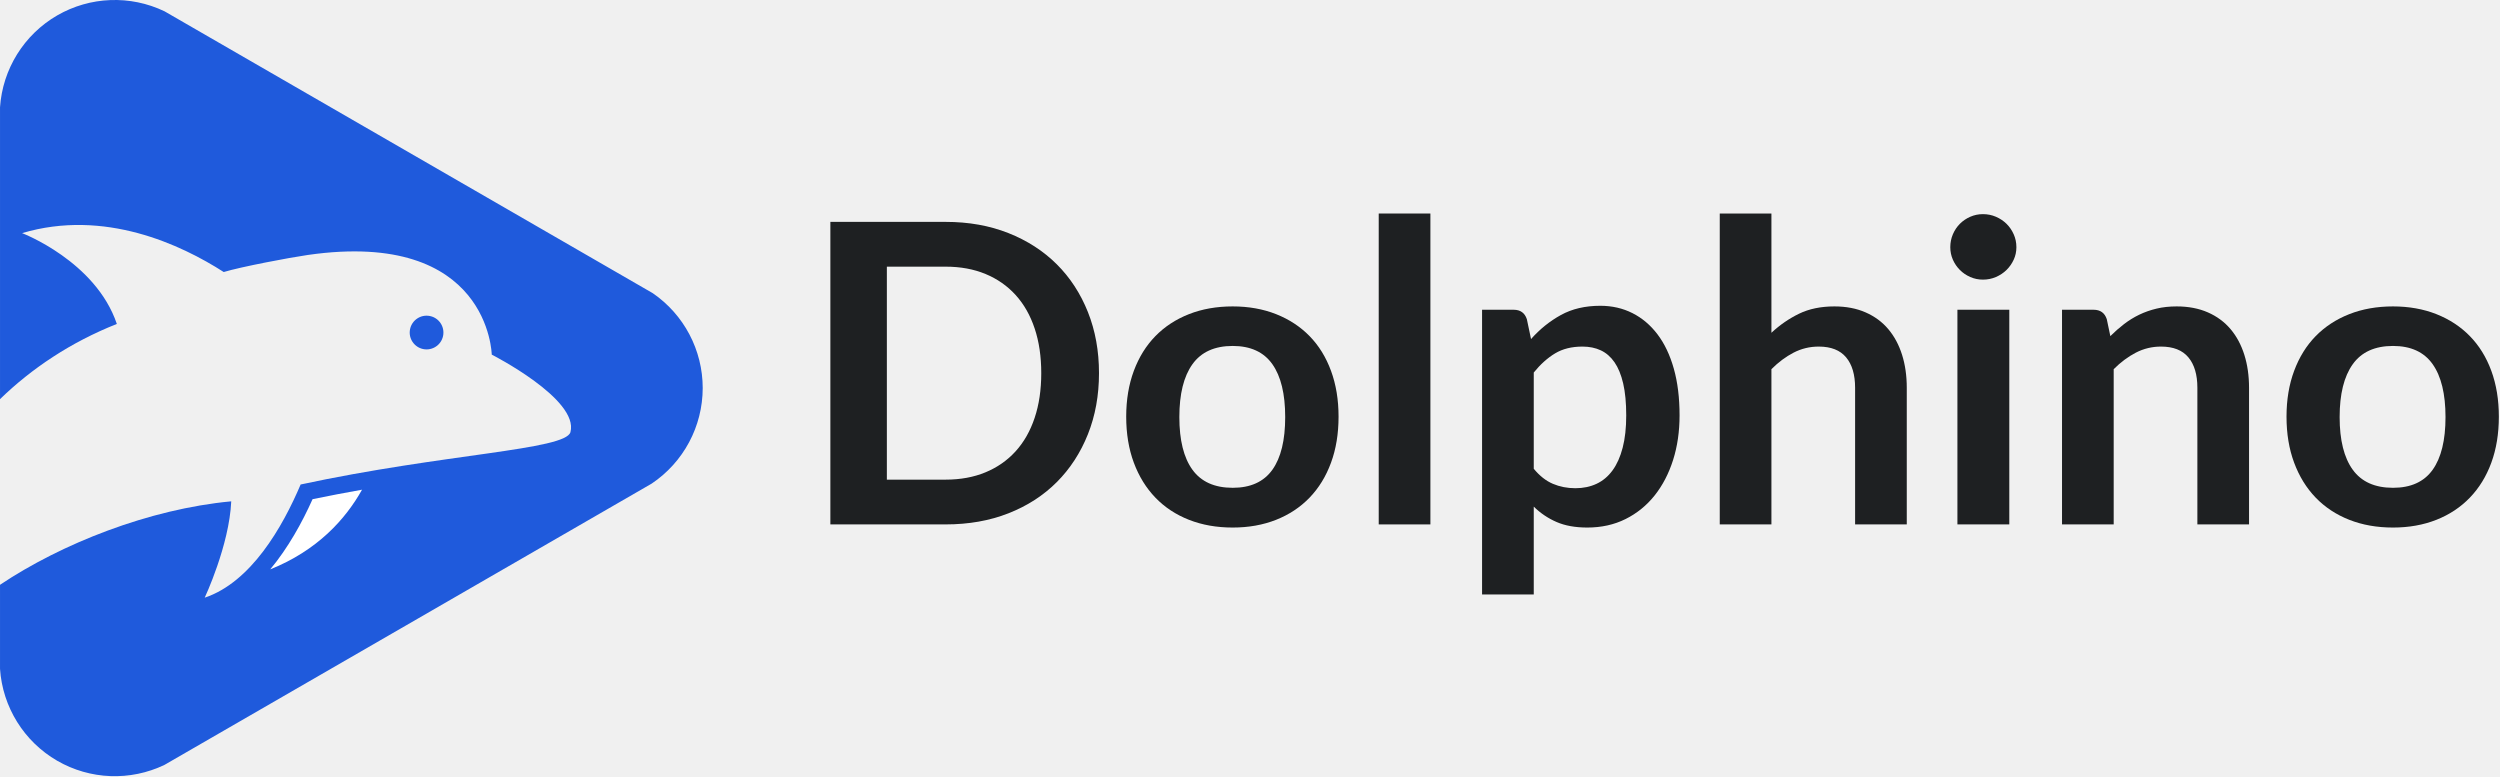
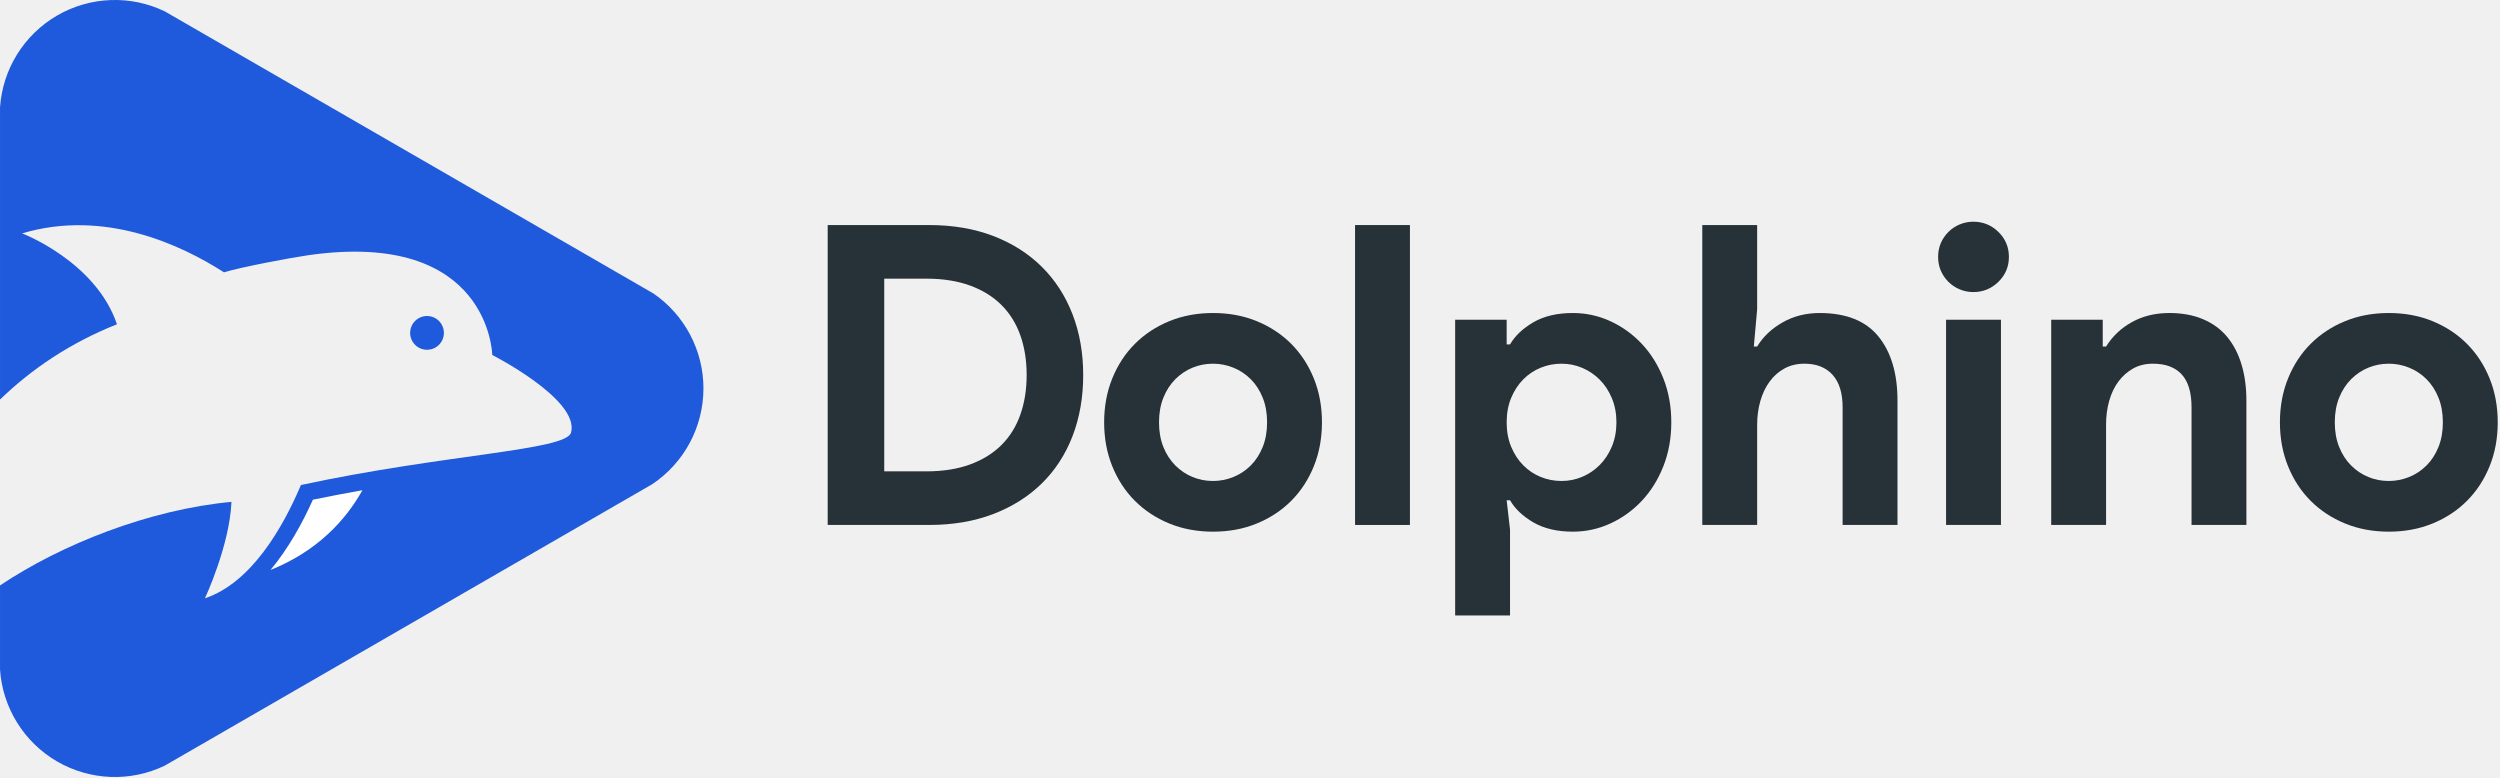
- <svg xmlns="http://www.w3.org/2000/svg" width="100%" height="100%" viewBox="0 0 946 294" version="1.1" xml:space="preserve" style="fill-rule:evenodd;clip-rule:evenodd;stroke-linejoin:round;stroke-miterlimit:2;">
-   <g transform="matrix(1,0,0,1,-5504.03,-4017.39)">
-     <g transform="matrix(0.604739,0,0,0.492346,4940.91,3375.41)">
-       <g transform="matrix(1.3186,0,0,1.61961,258.382,803.499)">
-         <path d="M1031.75,486.049C1031.75,496.573 1030,506.236 1026.49,515.039C1022.98,523.842 1018.05,531.42 1011.7,537.774C1005.34,544.128 997.699,549.059 988.764,552.567C979.828,556.075 969.9,557.829 958.98,557.829L904.276,557.829L904.276,414.27L958.98,414.27C969.9,414.27 979.828,416.04 988.764,419.581C997.699,423.122 1005.34,428.053 1011.7,434.374C1018.05,440.695 1022.98,448.257 1026.49,457.059C1030,465.862 1031.75,475.525 1031.75,486.049ZM1004.35,486.049C1004.35,478.173 1003.31,471.108 1001.22,464.853C999.138,458.598 996.127,453.303 992.189,448.968C988.251,444.633 983.485,441.307 977.892,438.99C972.3,436.674 965.995,435.516 958.98,435.516L931.082,435.516L931.082,536.583L958.98,536.583C965.995,536.583 972.3,535.424 977.892,533.108C983.485,530.791 988.251,527.465 992.189,523.13C996.127,518.795 999.138,513.5 1001.22,507.245C1003.31,500.991 1004.35,493.925 1004.35,486.049Z" style="fill:rgb(30,32,34);fill-rule:nonzero;" />
-         <path d="M1095.19,454.379C1102.74,454.379 1109.6,455.603 1115.79,458.052C1121.98,460.501 1127.28,463.976 1131.68,468.477C1136.08,472.977 1139.47,478.471 1141.85,484.957C1144.24,491.443 1145.43,498.691 1145.43,506.699C1145.43,514.774 1144.24,522.055 1141.85,528.541C1139.47,535.027 1136.08,540.554 1131.68,545.121C1127.28,549.688 1121.98,553.195 1115.79,555.644C1109.6,558.093 1102.74,559.318 1095.19,559.318C1087.58,559.318 1080.66,558.093 1074.44,555.644C1068.22,553.195 1062.91,549.688 1058.51,545.121C1054.11,540.554 1050.7,535.027 1048.28,528.541C1045.87,522.055 1044.66,514.774 1044.66,506.699C1044.66,498.691 1045.87,491.443 1048.28,484.957C1050.7,478.471 1054.11,472.977 1058.51,468.477C1062.91,463.976 1068.22,460.501 1074.44,458.052C1080.66,455.603 1087.58,454.379 1095.19,454.379ZM1095.19,540.455C1103.66,540.455 1109.93,537.609 1114.01,531.916C1118.08,526.224 1120.11,517.885 1120.11,506.898C1120.11,495.911 1118.08,487.538 1114.01,481.78C1109.93,476.022 1103.66,473.143 1095.19,473.143C1086.59,473.143 1080.22,476.038 1076.08,481.83C1071.94,487.621 1069.88,495.977 1069.88,506.898C1069.88,517.819 1071.94,526.142 1076.08,531.867C1080.22,537.592 1086.59,540.455 1095.19,540.455Z" style="fill:rgb(30,32,34);fill-rule:nonzero;" />
-         <rect x="1164.49" y="410.299" width="24.522" height="147.53" style="fill:rgb(30,32,34);fill-rule:nonzero;" />
-         <path d="M1238.06,531.42C1240.84,534.796 1243.86,537.178 1247.14,538.568C1250.42,539.958 1253.97,540.653 1257.81,540.653C1261.52,540.653 1264.86,539.958 1267.84,538.568C1270.82,537.178 1273.35,535.06 1275.43,532.214C1277.52,529.368 1279.12,525.778 1280.25,521.442C1281.38,517.107 1281.94,511.994 1281.94,506.104C1281.94,500.147 1281.46,495.1 1280.5,490.963C1279.54,486.827 1278.16,483.468 1276.38,480.887C1274.59,478.305 1272.42,476.419 1269.88,475.228C1267.33,474.036 1264.43,473.441 1261.19,473.441C1256.09,473.441 1251.76,474.516 1248.18,476.667C1244.61,478.818 1241.23,481.846 1238.06,485.751L1238.06,531.42ZM1236.77,469.867C1240.93,465.167 1245.67,461.362 1250.96,458.449C1256.26,455.537 1262.48,454.081 1269.63,454.081C1275.19,454.081 1280.27,455.239 1284.87,457.556C1289.47,459.872 1293.44,463.231 1296.78,467.633C1300.12,472.034 1302.7,477.461 1304.52,483.915C1306.34,490.368 1307.25,497.764 1307.25,506.104C1307.25,513.715 1306.23,520.764 1304.18,527.25C1302.12,533.737 1299.19,539.362 1295.39,544.128C1291.58,548.893 1286.98,552.616 1281.59,555.297C1276.2,557.977 1270.16,559.318 1263.47,559.318C1257.78,559.318 1252.91,558.441 1248.88,556.687C1244.84,554.933 1241.23,552.501 1238.06,549.39L1238.06,591.087L1213.53,591.087L1213.53,455.967L1228.53,455.967C1231.7,455.967 1233.79,457.457 1234.78,460.435L1236.77,469.867Z" style="fill:rgb(30,32,34);fill-rule:nonzero;" />
-         <path d="M1350.84,466.888C1354.81,463.182 1359.18,460.17 1363.94,457.854C1368.71,455.537 1374.3,454.379 1380.72,454.379C1386.28,454.379 1391.21,455.322 1395.51,457.208C1399.82,459.095 1403.41,461.742 1406.29,465.151C1409.16,468.559 1411.35,472.63 1412.84,477.362C1414.33,482.094 1415.07,487.307 1415.07,492.999L1415.07,557.829L1390.55,557.829L1390.55,492.999C1390.55,486.777 1389.13,481.962 1386.28,478.553C1383.43,475.145 1379.1,473.441 1373.28,473.441C1369.04,473.441 1365.07,474.4 1361.36,476.32C1357.65,478.239 1354.15,480.853 1350.84,484.163L1350.84,557.829L1326.32,557.829L1326.32,410.299L1350.84,410.299L1350.84,466.888Z" style="fill:rgb(30,32,34);fill-rule:nonzero;" />
-         <path d="M1463.72,455.967L1463.72,557.829L1439.1,557.829L1439.1,455.967L1463.72,455.967ZM1467.09,426.283C1467.09,428.401 1466.66,430.386 1465.8,432.239C1464.94,434.093 1463.8,435.714 1462.38,437.104C1460.96,438.494 1459.28,439.603 1457.37,440.43C1455.45,441.257 1453.39,441.671 1451.21,441.671C1449.09,441.671 1447.09,441.257 1445.2,440.43C1443.32,439.603 1441.68,438.494 1440.29,437.104C1438.9,435.714 1437.79,434.093 1436.96,432.239C1436.14,430.386 1435.72,428.401 1435.72,426.283C1435.72,424.098 1436.14,422.047 1436.96,420.127C1437.79,418.208 1438.9,416.553 1440.29,415.163C1441.68,413.773 1443.32,412.665 1445.2,411.837C1447.09,411.01 1449.09,410.596 1451.21,410.596C1453.39,410.596 1455.45,411.01 1457.37,411.837C1459.28,412.665 1460.96,413.773 1462.38,415.163C1463.8,416.553 1464.94,418.208 1465.8,420.127C1466.66,422.047 1467.09,424.098 1467.09,426.283Z" style="fill:rgb(30,32,34);fill-rule:nonzero;" />
-         <path d="M1511.67,468.477C1513.72,466.425 1515.89,464.522 1518.17,462.768C1520.46,461.014 1522.87,459.525 1525.42,458.3C1527.97,457.076 1530.7,456.116 1533.61,455.421C1536.52,454.726 1539.7,454.379 1543.14,454.379C1548.7,454.379 1553.63,455.322 1557.94,457.208C1562.24,459.095 1565.83,461.742 1568.71,465.151C1571.59,468.559 1573.77,472.63 1575.26,477.362C1576.75,482.094 1577.49,487.307 1577.49,492.999L1577.49,557.829L1552.97,557.829L1552.97,492.999C1552.97,486.777 1551.55,481.962 1548.7,478.553C1545.86,475.145 1541.52,473.441 1535.7,473.441C1531.46,473.441 1527.49,474.4 1523.78,476.32C1520.08,478.239 1516.57,480.853 1513.26,484.163L1513.26,557.829L1488.74,557.829L1488.74,455.967L1503.73,455.967C1506.91,455.967 1508.99,457.457 1509.98,460.435L1511.67,468.477Z" style="fill:rgb(30,32,34);fill-rule:nonzero;" />
-         <path d="M1645.8,454.379C1653.34,454.379 1660.21,455.603 1666.4,458.052C1672.59,460.501 1677.88,463.976 1682.28,468.477C1686.68,472.977 1690.08,478.471 1692.46,484.957C1694.84,491.443 1696.03,498.691 1696.03,506.699C1696.03,514.774 1694.84,522.055 1692.46,528.541C1690.08,535.027 1686.68,540.554 1682.28,545.121C1677.88,549.688 1672.59,553.195 1666.4,555.644C1660.21,558.093 1653.34,559.318 1645.8,559.318C1638.19,559.318 1631.27,558.093 1625.05,555.644C1618.83,553.195 1613.52,549.688 1609.11,545.121C1604.71,540.554 1601.3,535.027 1598.89,528.541C1596.47,522.055 1595.27,514.774 1595.27,506.699C1595.27,498.691 1596.47,491.443 1598.89,484.957C1601.3,478.471 1604.71,472.977 1609.11,468.477C1613.52,463.976 1618.83,460.501 1625.05,458.052C1631.27,455.603 1638.19,454.379 1645.8,454.379ZM1645.8,540.455C1654.27,540.455 1660.54,537.609 1664.61,531.916C1668.68,526.224 1670.72,517.885 1670.72,506.898C1670.72,495.911 1668.68,487.538 1664.61,481.78C1660.54,476.022 1654.27,473.143 1645.8,473.143C1637.19,473.143 1630.82,476.038 1626.69,481.83C1622.55,487.621 1620.48,495.977 1620.48,506.898C1620.48,517.819 1622.55,526.142 1626.69,531.867C1630.82,537.592 1637.19,540.455 1645.8,540.455Z" style="fill:rgb(30,32,34);fill-rule:nonzero;" />
+ <svg xmlns="http://www.w3.org/2000/svg" width="100%" height="100%" viewBox="0 0 945 294" version="1.1" xml:space="preserve" style="fill-rule:evenodd;clip-rule:evenodd;stroke-linejoin:round;stroke-miterlimit:2;">
+   <g transform="matrix(1,0,0,1,-7791.63,-4004.11)">
+     <g transform="matrix(0.604739,0,0,0.492346,7228.51,3375.41)">
+       <g transform="matrix(1.3186,0,0,1.61961,258.382,776.524)">
+         <path d="M902.589,415.66L950.64,415.66C961.892,415.66 972.018,417.38 981.02,420.822C990.021,424.264 997.699,429.129 1004.05,435.416C1010.41,441.704 1015.27,449.216 1018.65,457.953C1022.02,466.69 1023.71,476.287 1023.71,486.744C1023.71,497.334 1022.02,506.997 1018.65,515.734C1015.27,524.47 1010.41,531.95 1004.05,538.171C997.699,544.393 990.021,549.224 981.02,552.666C972.018,556.108 961.892,557.829 950.64,557.829L902.589,557.829L902.589,415.66ZM949.449,532.413C957.259,532.413 964.142,531.321 970.099,529.137C976.056,526.952 981.02,523.875 984.991,519.904C988.962,515.932 991.94,511.134 993.926,505.508C995.912,499.882 996.904,493.628 996.904,486.744C996.904,479.861 995.912,473.606 993.926,467.98C991.94,462.354 988.962,457.556 984.991,453.585C981.02,449.613 976.056,446.536 970.099,444.352C964.142,442.167 957.259,441.075 949.449,441.075L929.394,441.075L929.394,532.413L949.449,532.413Z" style="fill:rgb(38,50,56);fill-rule:nonzero;" />
+         <path d="M1085.26,457.357C1092.81,457.357 1099.73,458.648 1106.01,461.229C1112.3,463.81 1117.73,467.385 1122.3,471.951C1126.86,476.518 1130.44,481.979 1133.02,488.333C1135.6,494.686 1136.89,501.636 1136.89,509.181C1136.89,516.727 1135.6,523.676 1133.02,530.03C1130.44,536.384 1126.86,541.844 1122.3,546.411C1117.73,550.978 1112.3,554.552 1106.01,557.134C1099.73,559.715 1092.81,561.006 1085.26,561.006C1077.72,561.006 1070.8,559.715 1064.51,557.134C1058.23,554.552 1052.8,550.978 1048.23,546.411C1043.66,541.844 1040.09,536.384 1037.51,530.03C1034.93,523.676 1033.64,516.727 1033.64,509.181C1033.64,501.636 1034.93,494.686 1037.51,488.333C1040.09,481.979 1043.66,476.518 1048.23,471.951C1052.8,467.385 1058.23,463.81 1064.51,461.229C1070.8,458.648 1077.72,457.357 1085.26,457.357ZM1085.26,536.98C1088.57,536.98 1091.78,536.351 1094.89,535.093C1098.01,533.836 1100.75,532.016 1103.13,529.633C1105.52,527.25 1107.4,524.338 1108.79,520.896C1110.18,517.455 1110.88,513.55 1110.88,509.181C1110.88,504.813 1110.18,500.908 1108.79,497.466C1107.4,494.025 1105.52,491.112 1103.13,488.73C1100.75,486.347 1098.01,484.527 1094.89,483.269C1091.78,482.012 1088.57,481.383 1085.26,481.383C1081.82,481.383 1078.58,482.012 1075.53,483.269C1072.49,484.527 1069.78,486.347 1067.39,488.73C1065.01,491.112 1063.12,494.025 1061.73,497.466C1060.34,500.908 1059.65,504.813 1059.65,509.181C1059.65,513.55 1060.34,517.455 1061.73,520.896C1063.12,524.338 1065.01,527.25 1067.39,529.633C1069.78,532.016 1072.49,533.836 1075.53,535.093C1078.58,536.351 1081.82,536.98 1085.26,536.98Z" style="fill:rgb(38,50,56);fill-rule:nonzero;" />
+         <rect x="1152.58" y="415.66" width="26.011" height="142.169" style="fill:rgb(38,50,56);fill-rule:nonzero;" />
+         <path d="M1200.03,460.534L1224.45,460.534L1224.45,472.249L1226.04,472.249C1228.42,468.146 1232.13,464.638 1237.16,461.726C1242.19,458.813 1248.41,457.357 1255.83,457.357C1262.05,457.357 1267.97,458.648 1273.6,461.229C1279.22,463.81 1284.19,467.385 1288.49,471.951C1292.79,476.518 1296.2,481.979 1298.72,488.333C1301.23,494.686 1302.49,501.636 1302.49,509.181C1302.49,516.727 1301.23,523.676 1298.72,530.03C1296.2,536.384 1292.79,541.844 1288.49,546.411C1284.19,550.978 1279.22,554.552 1273.6,557.134C1267.97,559.715 1262.05,561.006 1255.83,561.006C1248.41,561.006 1242.19,559.549 1237.16,556.637C1232.13,553.725 1228.42,550.217 1226.04,546.114L1224.45,546.114L1226.04,560.013L1226.04,600.717L1200.03,600.717L1200.03,460.534ZM1250.47,536.98C1253.91,536.98 1257.18,536.318 1260.29,534.994C1263.4,533.67 1266.15,531.817 1268.53,529.434C1270.92,527.052 1272.84,524.14 1274.29,520.698C1275.75,517.256 1276.48,513.417 1276.48,509.181C1276.48,504.945 1275.75,501.107 1274.29,497.665C1272.84,494.223 1270.92,491.311 1268.53,488.928C1266.15,486.546 1263.4,484.692 1260.29,483.369C1257.18,482.045 1253.91,481.383 1250.47,481.383C1247.02,481.383 1243.75,482.012 1240.64,483.269C1237.53,484.527 1234.78,486.347 1232.4,488.73C1230.01,491.112 1228.09,494.025 1226.64,497.466C1225.18,500.908 1224.45,504.813 1224.45,509.181C1224.45,513.55 1225.18,517.455 1226.64,520.896C1228.09,524.338 1230.01,527.25 1232.4,529.633C1234.78,532.016 1237.53,533.836 1240.64,535.093C1243.75,536.351 1247.02,536.98 1250.47,536.98Z" style="fill:rgb(38,50,56);fill-rule:nonzero;" />
+         <path d="M1317.18,415.66L1343.19,415.66L1343.19,455.57L1341.61,473.242L1343.19,473.242C1345.97,468.609 1349.98,464.803 1355.21,461.825C1360.43,458.846 1366.29,457.357 1372.78,457.357C1385.35,457.357 1394.65,461.064 1400.68,468.477C1406.7,475.889 1409.71,486.016 1409.71,498.856L1409.71,557.829L1383.7,557.829L1383.7,502.033C1383.7,495.282 1382.11,490.153 1378.93,486.645C1375.76,483.137 1371.32,481.383 1365.63,481.383C1362.06,481.383 1358.88,482.144 1356.1,483.666C1353.32,485.189 1350.97,487.274 1349.05,489.921C1347.13,492.569 1345.67,495.646 1344.68,499.154C1343.69,502.662 1343.19,506.402 1343.19,510.373L1343.19,557.829L1317.18,557.829L1317.18,415.66Z" style="fill:rgb(38,50,56);fill-rule:nonzero;" />
+         <path d="M1445.65,447.429C1443.4,447.429 1441.25,446.999 1439.2,446.139C1437.14,445.278 1435.36,444.087 1433.84,442.565C1432.31,441.042 1431.12,439.288 1430.26,437.303C1429.4,435.317 1428.97,433.133 1428.97,430.75C1428.97,428.367 1429.4,426.183 1430.26,424.198C1431.12,422.212 1432.31,420.458 1433.84,418.936C1435.36,417.414 1437.14,416.222 1439.2,415.362C1441.25,414.501 1443.4,414.071 1445.65,414.071C1450.28,414.071 1454.25,415.693 1457.56,418.936C1460.87,422.179 1462.53,426.117 1462.53,430.75C1462.53,435.383 1460.87,439.321 1457.56,442.565C1454.25,445.808 1450.28,447.429 1445.65,447.429ZM1432.74,557.829L1432.74,460.534L1458.76,460.534L1458.76,557.829L1432.74,557.829Z" style="fill:rgb(38,50,56);fill-rule:nonzero;" />
+         <path d="M1507.01,473.242L1508.59,473.242C1511.64,468.344 1515.74,464.472 1520.9,461.626C1526.07,458.78 1531.96,457.357 1538.58,457.357C1544.66,457.357 1550.03,458.35 1554.66,460.336C1559.29,462.321 1563.1,465.134 1566.08,468.774C1569.06,472.415 1571.31,476.783 1572.83,481.879C1574.35,486.976 1575.11,492.635 1575.11,498.856L1575.11,557.829L1549.1,557.829L1549.1,502.033C1549.1,495.017 1547.54,489.822 1544.43,486.446C1541.32,483.071 1536.79,481.383 1530.83,481.383C1527.26,481.383 1524.11,482.144 1521.4,483.666C1518.69,485.189 1516.37,487.24 1514.45,489.822C1512.53,492.403 1511.08,495.448 1510.08,498.956C1509.09,502.463 1508.59,506.203 1508.59,510.174L1508.59,557.829L1482.58,557.829L1482.58,460.534L1507.01,460.534L1507.01,473.242Z" style="fill:rgb(38,50,56);fill-rule:nonzero;" />
+         <path d="M1642.62,457.357C1650.17,457.357 1657.08,458.648 1663.37,461.229C1669.66,463.81 1675.09,467.385 1679.65,471.951C1684.22,476.518 1687.79,481.979 1690.38,488.333C1692.96,494.686 1694.25,501.636 1694.25,509.181C1694.25,516.727 1692.96,523.676 1690.38,530.03C1687.79,536.384 1684.22,541.844 1679.65,546.411C1675.09,550.978 1669.66,554.552 1663.37,557.134C1657.08,559.715 1650.17,561.006 1642.62,561.006C1635.08,561.006 1628.16,559.715 1621.87,557.134C1615.58,554.552 1610.16,550.978 1605.59,546.411C1601.02,541.844 1597.45,536.384 1594.87,530.03C1592.29,523.676 1591,516.727 1591,509.181C1591,501.636 1592.29,494.686 1594.87,488.333C1597.45,481.979 1601.02,476.518 1605.59,471.951C1610.16,467.385 1615.58,463.81 1621.87,461.229C1628.16,458.648 1635.08,457.357 1642.62,457.357ZM1642.62,536.98C1645.93,536.98 1649.14,536.351 1652.25,535.093C1655.36,533.836 1658.11,532.016 1660.49,529.633C1662.87,527.25 1664.76,524.338 1666.15,520.896C1667.54,517.455 1668.24,513.55 1668.24,509.181C1668.24,504.813 1667.54,500.908 1666.15,497.466C1664.76,494.025 1662.87,491.112 1660.49,488.73C1658.11,486.347 1655.36,484.527 1652.25,483.269C1649.14,482.012 1645.93,481.383 1642.62,481.383C1639.18,481.383 1635.94,482.012 1632.89,483.269C1629.85,484.527 1627.13,486.347 1624.75,488.73C1622.37,491.112 1620.48,494.025 1619.09,497.466C1617.7,500.908 1617.01,504.813 1617.01,509.181C1617.01,513.55 1617.7,517.455 1619.09,520.896C1620.48,524.338 1622.37,527.25 1624.75,529.633C1627.13,532.016 1629.85,533.836 1632.89,535.093C1635.94,536.351 1639.18,536.98 1642.62,536.98Z" style="fill:rgb(38,50,56);fill-rule:nonzero;" />
      </g>
    </g>
-     <g transform="matrix(0.604739,0,0,0.492346,4940.91,3375.41)">
-       <g transform="matrix(1,0,0,1,-498.838,-123.396)">
+     <g transform="matrix(0.604739,0,0,0.492346,7228.51,3375.41)">
+       <g transform="matrix(1,0,0,1,-498.838,-150.371)">
        <g transform="matrix(6.99311e-17,1.40277,-1.14206,8.5895e-17,1969.65,1234.61)">
          <path d="M356.066,472.502L196.204,472.502C175.235,471.1 156.344,459.35 145.817,441.162C135.427,423.158 134.575,401.189 143.536,382.435L143.536,382.427L297.996,114.887C309.758,97.746 329.211,87.5 350,87.5L350.006,87.503C371.022,87.523 390.643,98.011 402.342,115.468L556.472,382.428C565.441,401.185 564.586,423.158 554.195,441.162C543.667,459.35 524.773,471.103 503.804,472.502L457.785,472.502C435.228,438.783 416.259,390.82 412.053,345.817C436.151,346.876 464.838,360.352 464.838,360.352C456.341,334.975 426.209,317.727 402.826,307.795L402.827,307.795C385.909,229.111 383.941,162.582 374.126,159.966C356.059,155.165 331.667,203.089 331.667,203.089C331.667,203.089 262.791,204.311 277.062,303.829C278.482,313.761 283.589,340.649 286.418,349.933C271.424,373.289 251.663,415.252 265.102,460.409C265.102,460.409 280.443,420.098 314.859,408.493C324.874,433.748 339.228,455.159 356.066,472.502Z" style="fill:rgb(31,90,220);" />
        </g>
        <g transform="matrix(6.99311e-17,1.40277,-1.14206,8.5895e-17,1969.65,1234.61)">
          <path d="M410.866,301.252C408.957,291.964 407.24,282.948 405.671,274.145C421.897,283.234 438.939,298.592 449.333,324.464C437.572,314.642 423.604,306.964 410.866,301.252Z" style="fill:rgb(31,90,220);" />
        </g>
        <g transform="matrix(6.99311e-17,1.40277,-1.14206,8.5895e-17,1969.65,1234.61)">
          <path d="M310.376,237.922C309.894,242.989 313.618,247.508 318.702,247.992C323.776,248.475 328.29,244.74 328.772,239.673C329.256,234.589 325.53,230.087 320.453,229.603C315.369,229.123 310.86,232.838 310.376,237.922Z" style="fill:rgb(31,90,220);" />
        </g>
        <g transform="matrix(-1.01672,-0.118894,-0.0967973,1.24881,1937.83,1521.61)">
          <path d="M282.475,258.597C272.338,255.488 262.483,252.62 252.85,249.941C261.248,268.967 276.538,289.565 304.237,303.878C294.55,289.745 287.483,273.382 282.475,258.597Z" style="fill:white;" />
        </g>
      </g>
    </g>
  </g>
</svg>
